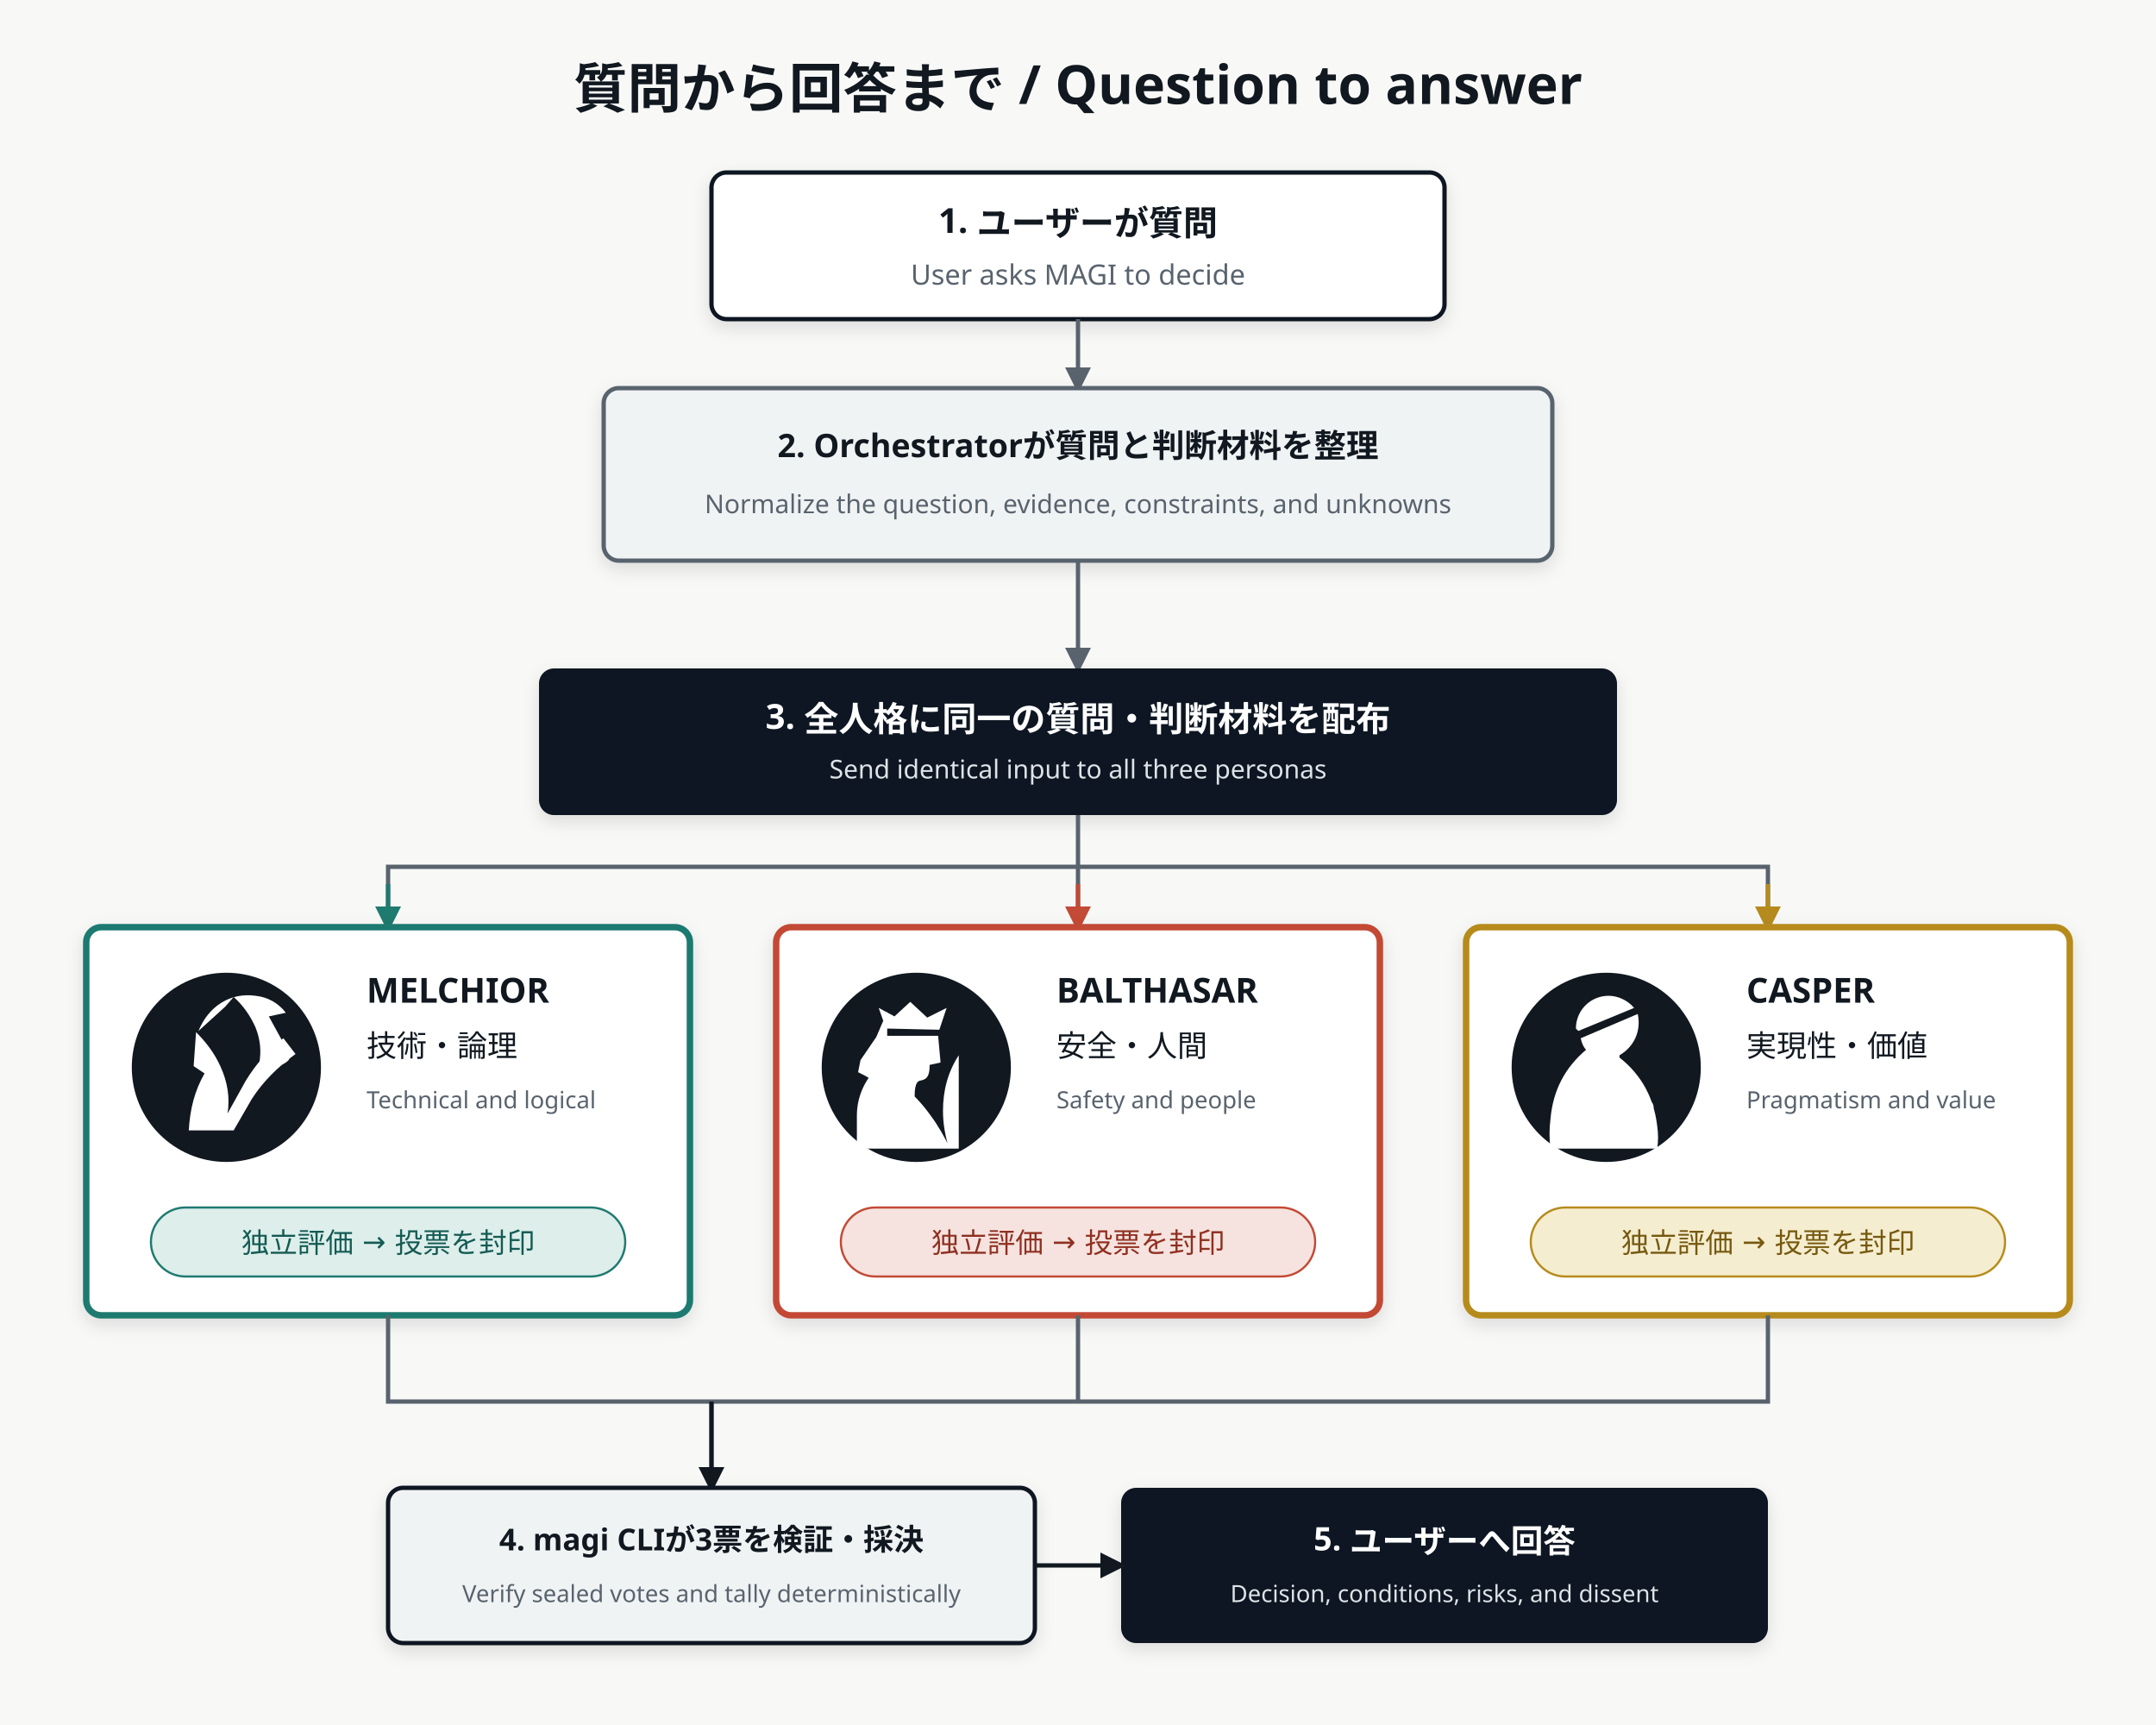
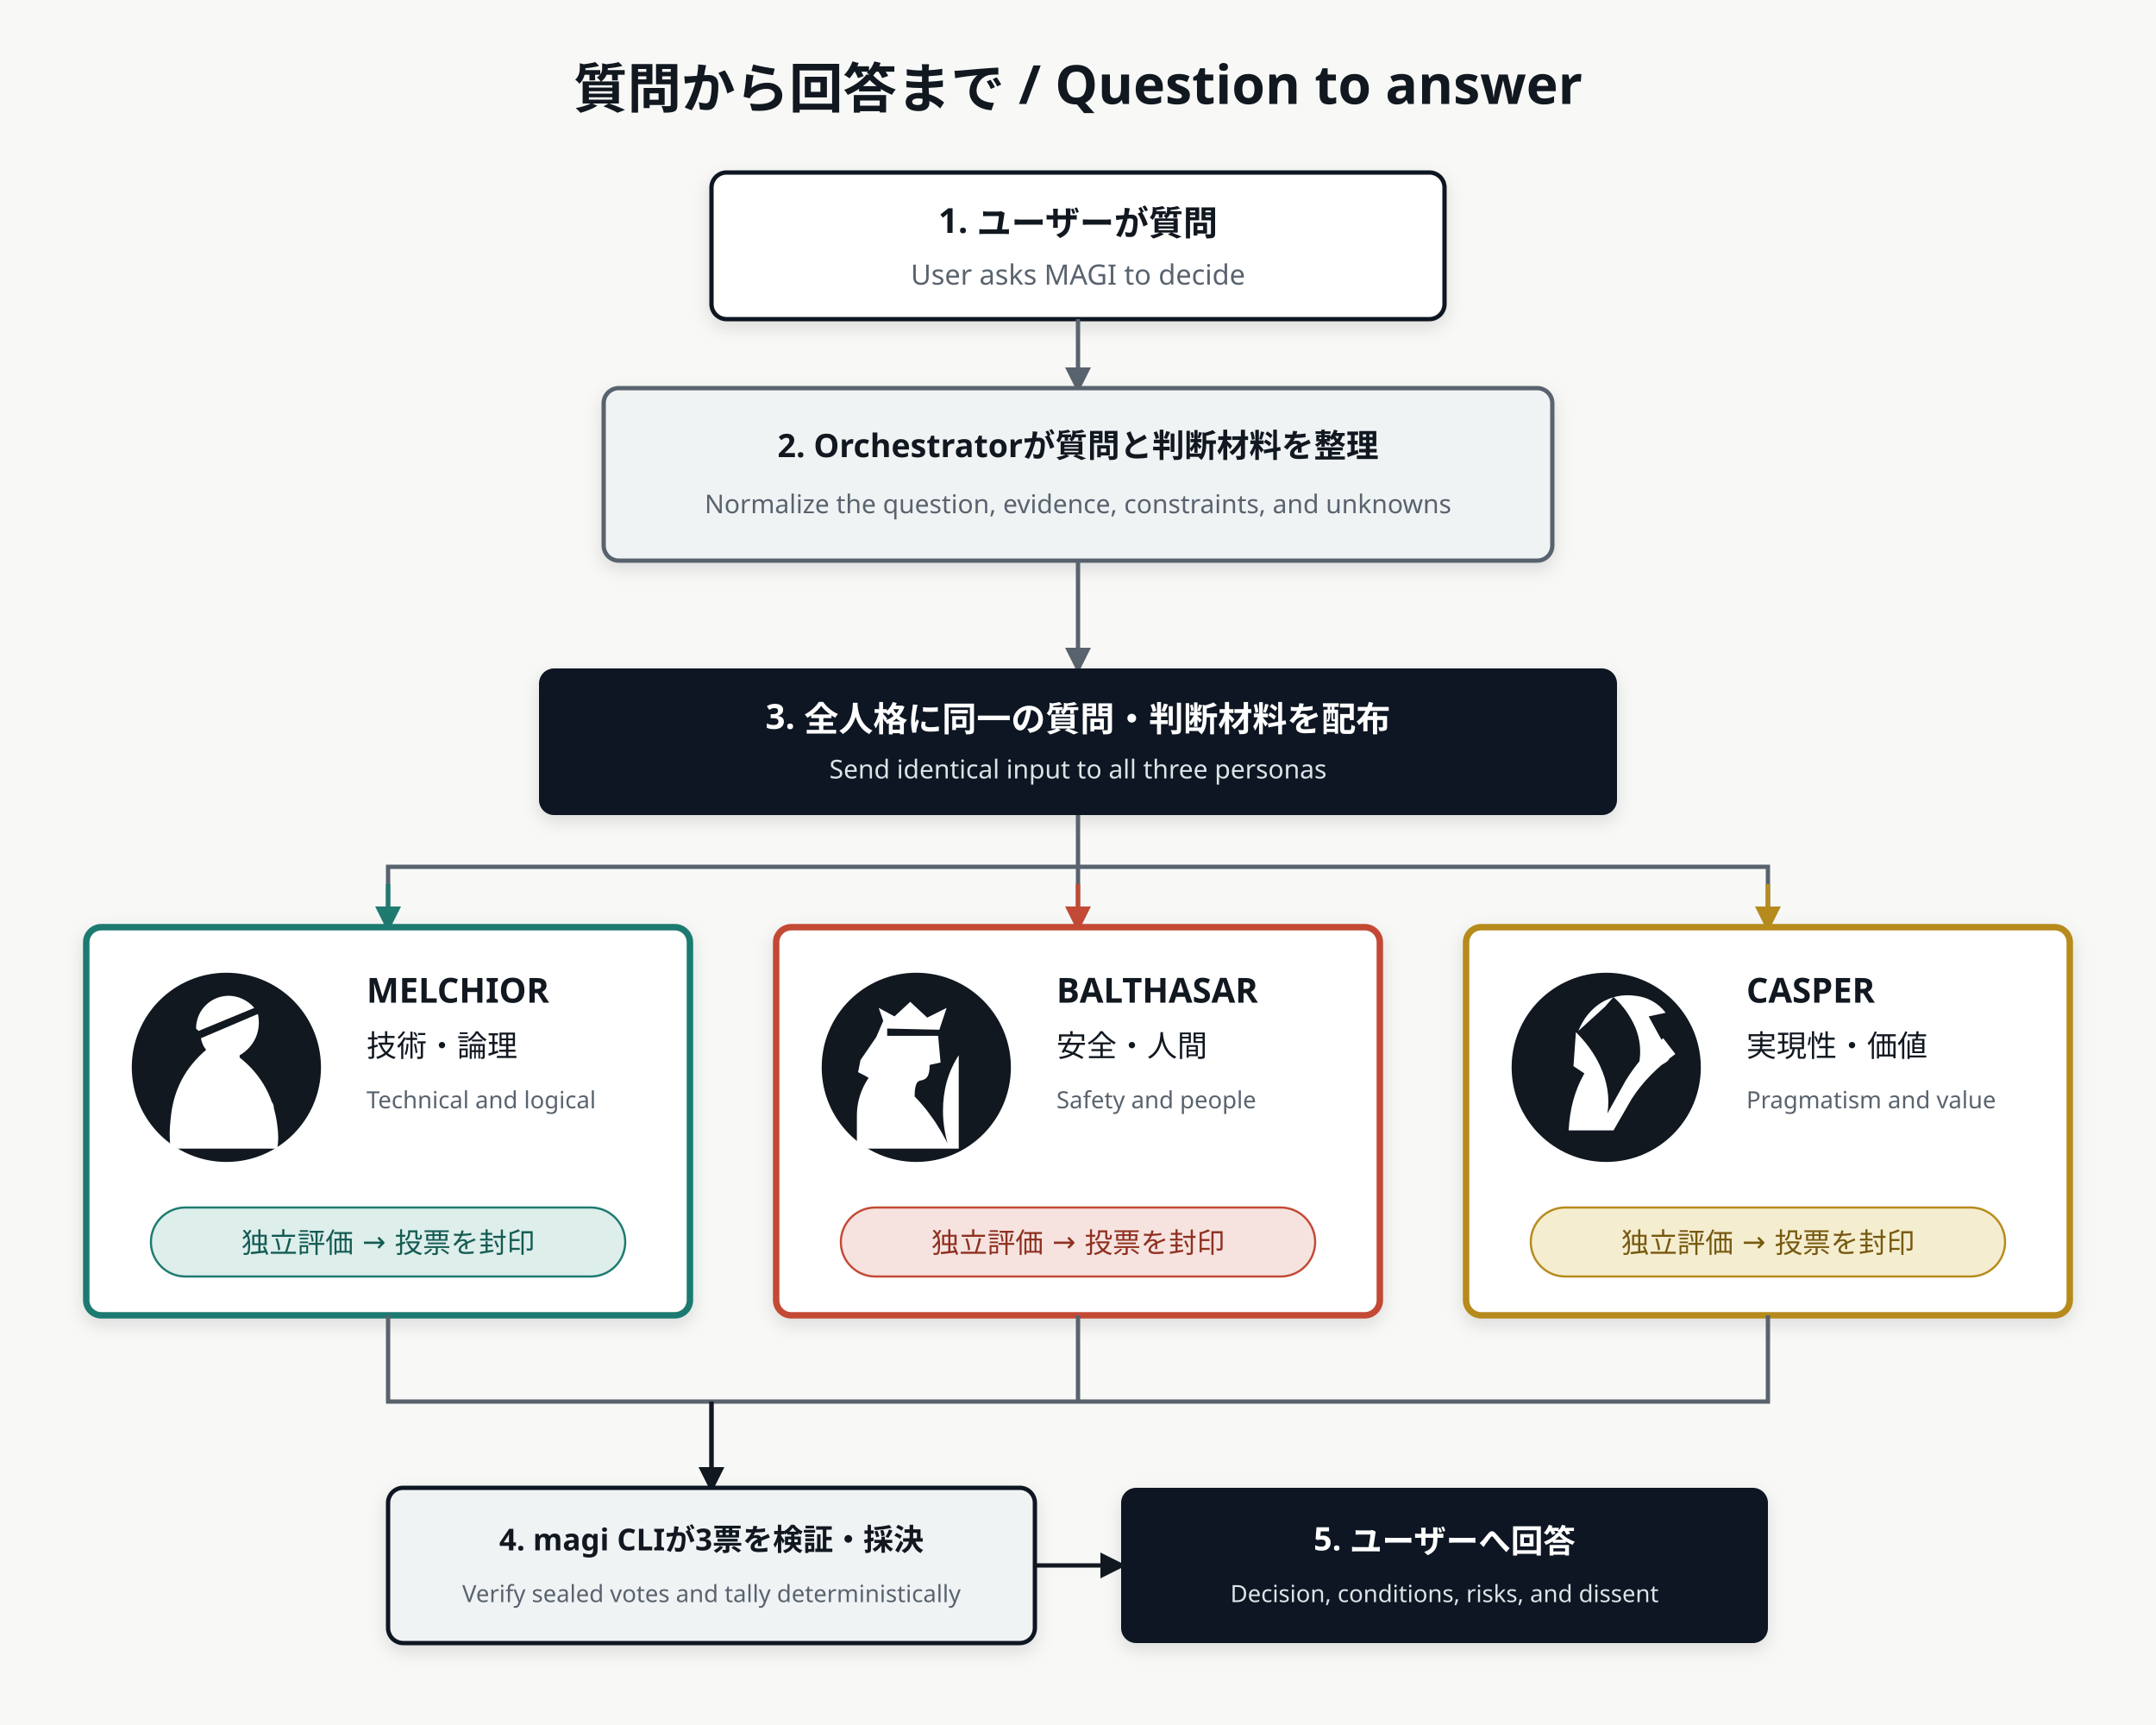
<svg xmlns="http://www.w3.org/2000/svg" viewBox="0 0 1000 800" role="img" aria-labelledby="title description">
  <defs>
    <marker id="arrow" viewBox="0 0 10 10" refX="8" refY="5" markerWidth="6" markerHeight="6" orient="auto-start-reverse">
      <path d="M0 0 10 5 0 10Z" fill="context-stroke" />
    </marker>
    <filter id="shadow" x="-20%" y="-20%" width="140%" height="140%">
      <feDropShadow dx="0" dy="3" stdDeviation="4" flood-color="#111820" flood-opacity=".12" />
    </filter>
    <symbol id="melchior" viewBox="0 0 160 160">
      <circle cx="80" cy="80" r="78" fill="#111820" />
-       <path fill="#fff" d="M49 132c1-18 5-33 13-47l-9-6 2-28c8 8 15 17 20 28 6 13 8 26 6 39l15-27c8-13 18-25 31-35l10 13c-15 11-27 23-36 37l-15 26H49Zm8-82c8-20 26-32 47-29 10 1 19 6 25 14l-14 3 17 31c1 3 0 5-3 7l-13 8-15 16 6-23c2-10 1-20-3-30-4-9-10-18-18-25l-7 8-22 20Z" />
+       <path fill="#fff" d="M55 48c0-15 12-27 27-27 8 0 16 4 21 10L57 50l-2-2Zm4 8 47-20c3 14-3 27-15 34l-1 18-13 10-14-14 3-16c-4-3-6-7-7-12Zm-25 91c-1-8-1-16 0-24 2-24 12-43 30-58l13 12 10-8c20 14 32 34 35 59 1 7 1 13 0 19H34Zm31 0 6-34c1-5 4-7 9-7h31c6 0 9 4 8 10l-6 31H65Zm14-9h25l4-23H83l-4 23Z" />
    </symbol>
    <symbol id="balthasar" viewBox="0 0 160 160">
      <circle cx="80" cy="80" r="78" fill="#111820" />
      <path fill="#fff" d="m49 31 13 7 13-12 14 13 16-8-6 18-44-1-6-17Zm7 23h42l2 22-9 2c0 9-2 12-8 13-4 1-5 8-4 20l2 20-12-17c-10-13-22-23-37-30l2-10 13-19 9-21Zm-25 91v-25c0-14 5-27 15-38 19 8 34 21 46 38 6 8 11 17 16 27H31Zm76 2c-3-10-5-20-5-31 0-17 4-32 13-46v77h-8Z" />
    </symbol>
    <symbol id="casper" viewBox="0 0 160 160">
      <circle cx="80" cy="80" r="78" fill="#111820" />
-       <path fill="#fff" d="M55 48c0-15 12-27 27-27 8 0 16 4 21 10L57 50l-2-2Zm4 8 47-20c3 14-3 27-15 34l-1 18-13 10-14-14 3-16c-4-3-6-7-7-12Zm-25 91c-1-8-1-16 0-24 2-24 12-43 30-58l13 12 10-8c20 14 32 34 35 59 1 7 1 13 0 19H34Zm31 0 6-34c1-5 4-7 9-7h31c6 0 9 4 8 10l-6 31H65Zm14-9h25l4-23H83l-4 23Z" />
+       <path fill="#fff" d="M49 132c1-18 5-33 13-47l-9-6 2-28c8 8 15 17 20 28 6 13 8 26 6 39l15-27c8-13 18-25 31-35l10 13c-15 11-27 23-36 37l-15 26H49Zm8-82c8-20 26-32 47-29 10 1 19 6 25 14l-14 3 17 31c1 3 0 5-3 7l-13 8-15 16 6-23c2-10 1-20-3-30-4-9-10-18-18-25l-7 8-22 20Z" />
    </symbol>
  </defs>
  <rect width="1000" height="800" fill="#F8F9F7" />
  <g font-family="Noto Sans JP, Yu Gothic, sans-serif" letter-spacing="0" fill="#111820">
    <text x="500" y="50" text-anchor="middle" font-size="25" font-weight="700">質問から回答まで / Question to answer</text>
    <g filter="url(#shadow)">
      <rect x="330" y="80" width="340" height="68" rx="7" fill="#fff" stroke="#111820" stroke-width="2" />
    </g>
    <text x="500" y="108" text-anchor="middle" font-size="16" font-weight="700">1. ユーザーが質問</text>
    <text x="500" y="132" text-anchor="middle" font-size="13" fill="#59636E">User asks MAGI to decide</text>
    <path d="M500 148V180" fill="none" stroke="#59636E" stroke-width="2" marker-end="url(#arrow)" />
    <g filter="url(#shadow)">
      <rect x="280" y="180" width="440" height="80" rx="7" fill="#F0F3F4" stroke="#59636E" stroke-width="2" />
    </g>
    <text x="500" y="212" text-anchor="middle" font-size="15" font-weight="700">2. Orchestratorが質問と判断材料を整理</text>
    <text x="500" y="238" text-anchor="middle" font-size="12" fill="#59636E">Normalize the question, evidence, constraints, and unknowns</text>
    <path d="M500 260V310" fill="none" stroke="#59636E" stroke-width="2" marker-end="url(#arrow)" />
    <g filter="url(#shadow)">
      <rect x="250" y="310" width="500" height="68" rx="7" fill="#111820" />
    </g>
    <text x="500" y="338" text-anchor="middle" font-size="16" font-weight="700" fill="#fff">3. 全人格に同一の質問・判断材料を配布</text>
    <text x="500" y="361" text-anchor="middle" font-size="12" fill="#DDE3E7">Send identical input to all three personas</text>
    <path d="M500 378V402H180V430M500 402V430M500 402H820V430" fill="none" stroke="#59636E" stroke-width="2" />
    <path d="M180 410V430" stroke="#1F7A70" stroke-width="2" marker-end="url(#arrow)" />
    <path d="M500 410V430" stroke="#C34A36" stroke-width="2" marker-end="url(#arrow)" />
    <path d="M820 410V430" stroke="#B68B1E" stroke-width="2" marker-end="url(#arrow)" />
    <g filter="url(#shadow)">
      <rect x="40" y="430" width="280" height="180" rx="7" fill="#fff" stroke="#1F7A70" stroke-width="3" />
      <rect x="360" y="430" width="280" height="180" rx="7" fill="#fff" stroke="#C34A36" stroke-width="3" />
      <rect x="680" y="430" width="280" height="180" rx="7" fill="#fff" stroke="#B68B1E" stroke-width="3" />
    </g>
    <use href="#melchior" x="60" y="450" width="90" height="90" />
    <use href="#balthasar" x="380" y="450" width="90" height="90" />
    <use href="#casper" x="700" y="450" width="90" height="90" />
    <text x="170" y="465" font-size="16" font-weight="700">MELCHIOR</text>
    <text x="170" y="490" font-size="14">技術・論理</text>
    <text x="170" y="514" font-size="11" fill="#59636E">Technical and logical</text>
    <text x="490" y="465" font-size="16" font-weight="700">BALTHASAR</text>
    <text x="490" y="490" font-size="14">安全・人間</text>
    <text x="490" y="514" font-size="11" fill="#59636E">Safety and people</text>
    <text x="810" y="465" font-size="16" font-weight="700">CASPER</text>
    <text x="810" y="490" font-size="14">実現性・価値</text>
    <text x="810" y="514" font-size="11" fill="#59636E">Pragmatism and value</text>
    <rect x="70" y="560" width="220" height="32" rx="16" fill="#DDEEEB" stroke="#1F7A70" />
    <rect x="390" y="560" width="220" height="32" rx="16" fill="#F6E3DF" stroke="#C34A36" />
    <rect x="710" y="560" width="220" height="32" rx="16" fill="#F5EDCF" stroke="#B68B1E" />
    <text x="180" y="581" text-anchor="middle" font-size="13" fill="#145B53">独立評価 → 投票を封印</text>
    <text x="500" y="581" text-anchor="middle" font-size="13" fill="#8F3021">独立評価 → 投票を封印</text>
    <text x="820" y="581" text-anchor="middle" font-size="13" fill="#765910">独立評価 → 投票を封印</text>
    <path d="M180 610V650H330V690M500 610V650H330M820 610V650H330" fill="none" stroke="#59636E" stroke-width="2" />
    <path d="M330 650V690" stroke="#111820" stroke-width="2" marker-end="url(#arrow)" />
    <g filter="url(#shadow)">
      <rect x="180" y="690" width="300" height="72" rx="7" fill="#F0F3F4" stroke="#111820" stroke-width="2" />
      <rect x="520" y="690" width="300" height="72" rx="7" fill="#111820" />
    </g>
    <text x="330" y="719" text-anchor="middle" font-size="14" font-weight="700">4. magi CLIが3票を検証・採決</text>
    <text x="330" y="743" text-anchor="middle" font-size="11" fill="#59636E">Verify sealed votes and tally deterministically</text>
    <path d="M480 726H520" fill="none" stroke="#111820" stroke-width="2" marker-end="url(#arrow)" />
    <text x="670" y="719" text-anchor="middle" font-size="15" font-weight="700" fill="#fff">5. ユーザーへ回答</text>
    <text x="670" y="743" text-anchor="middle" font-size="11" fill="#DDE3E7">Decision, conditions, risks, and dissent</text>
  </g>
</svg>
